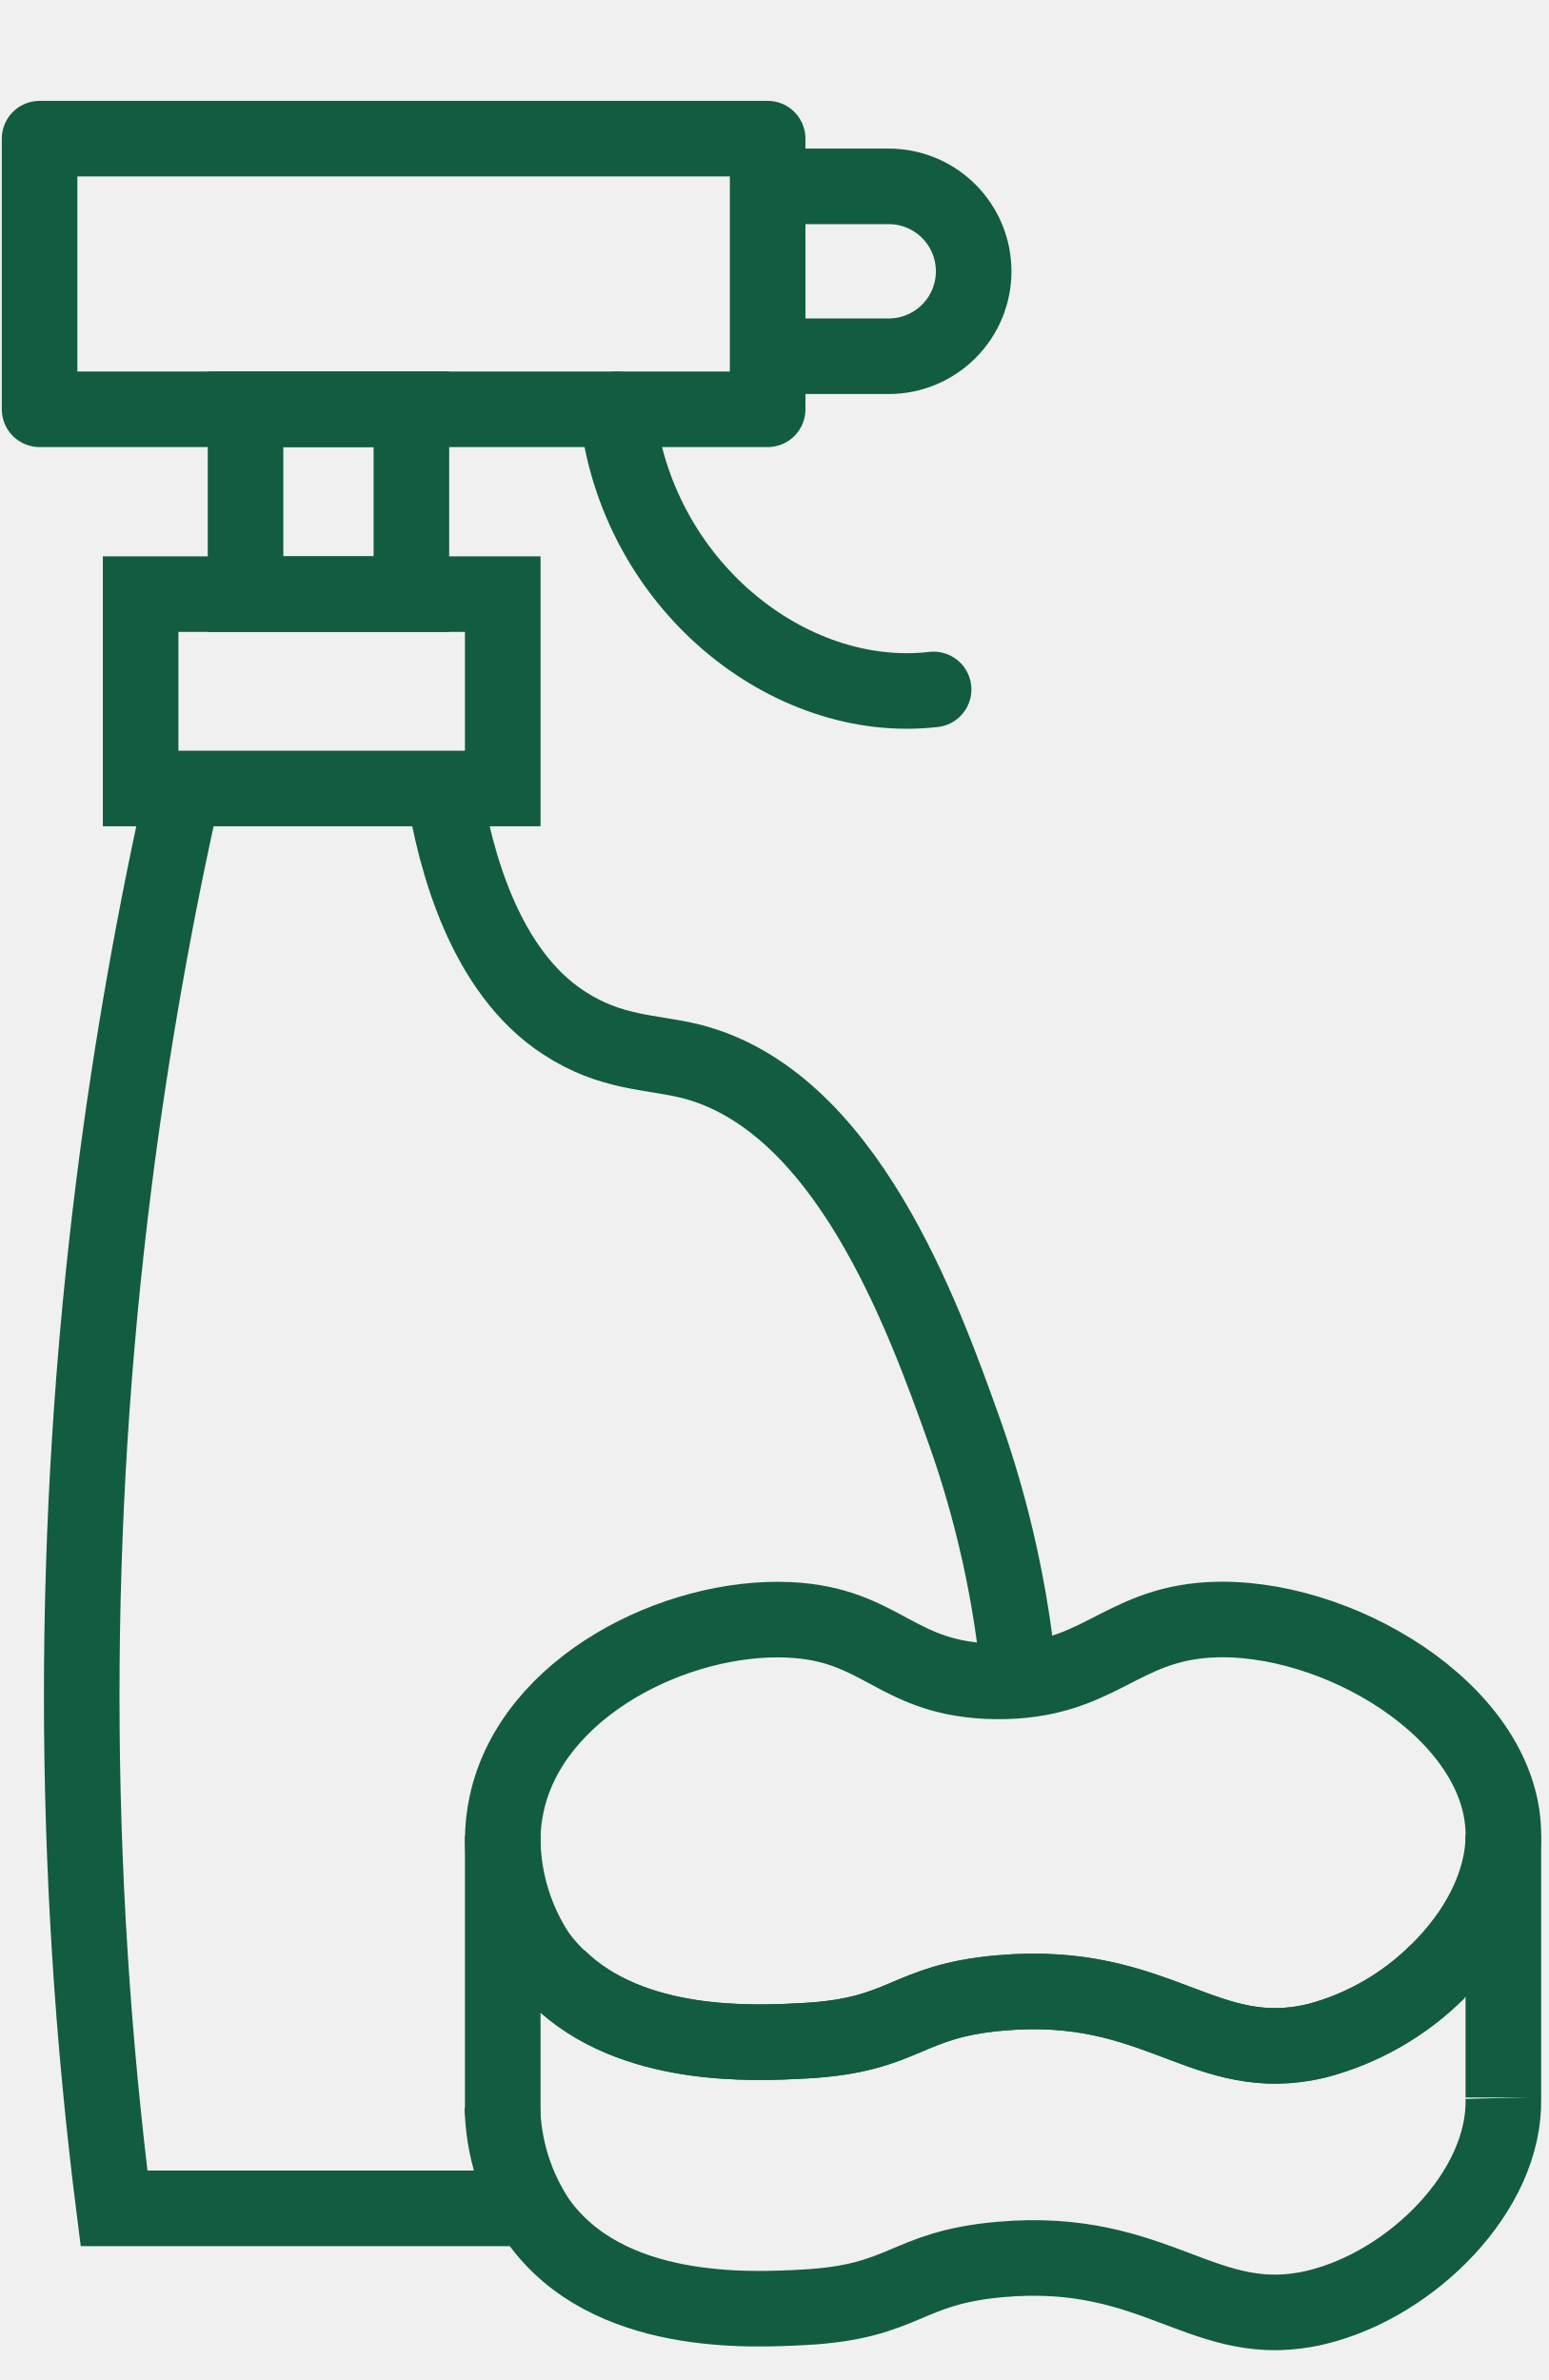
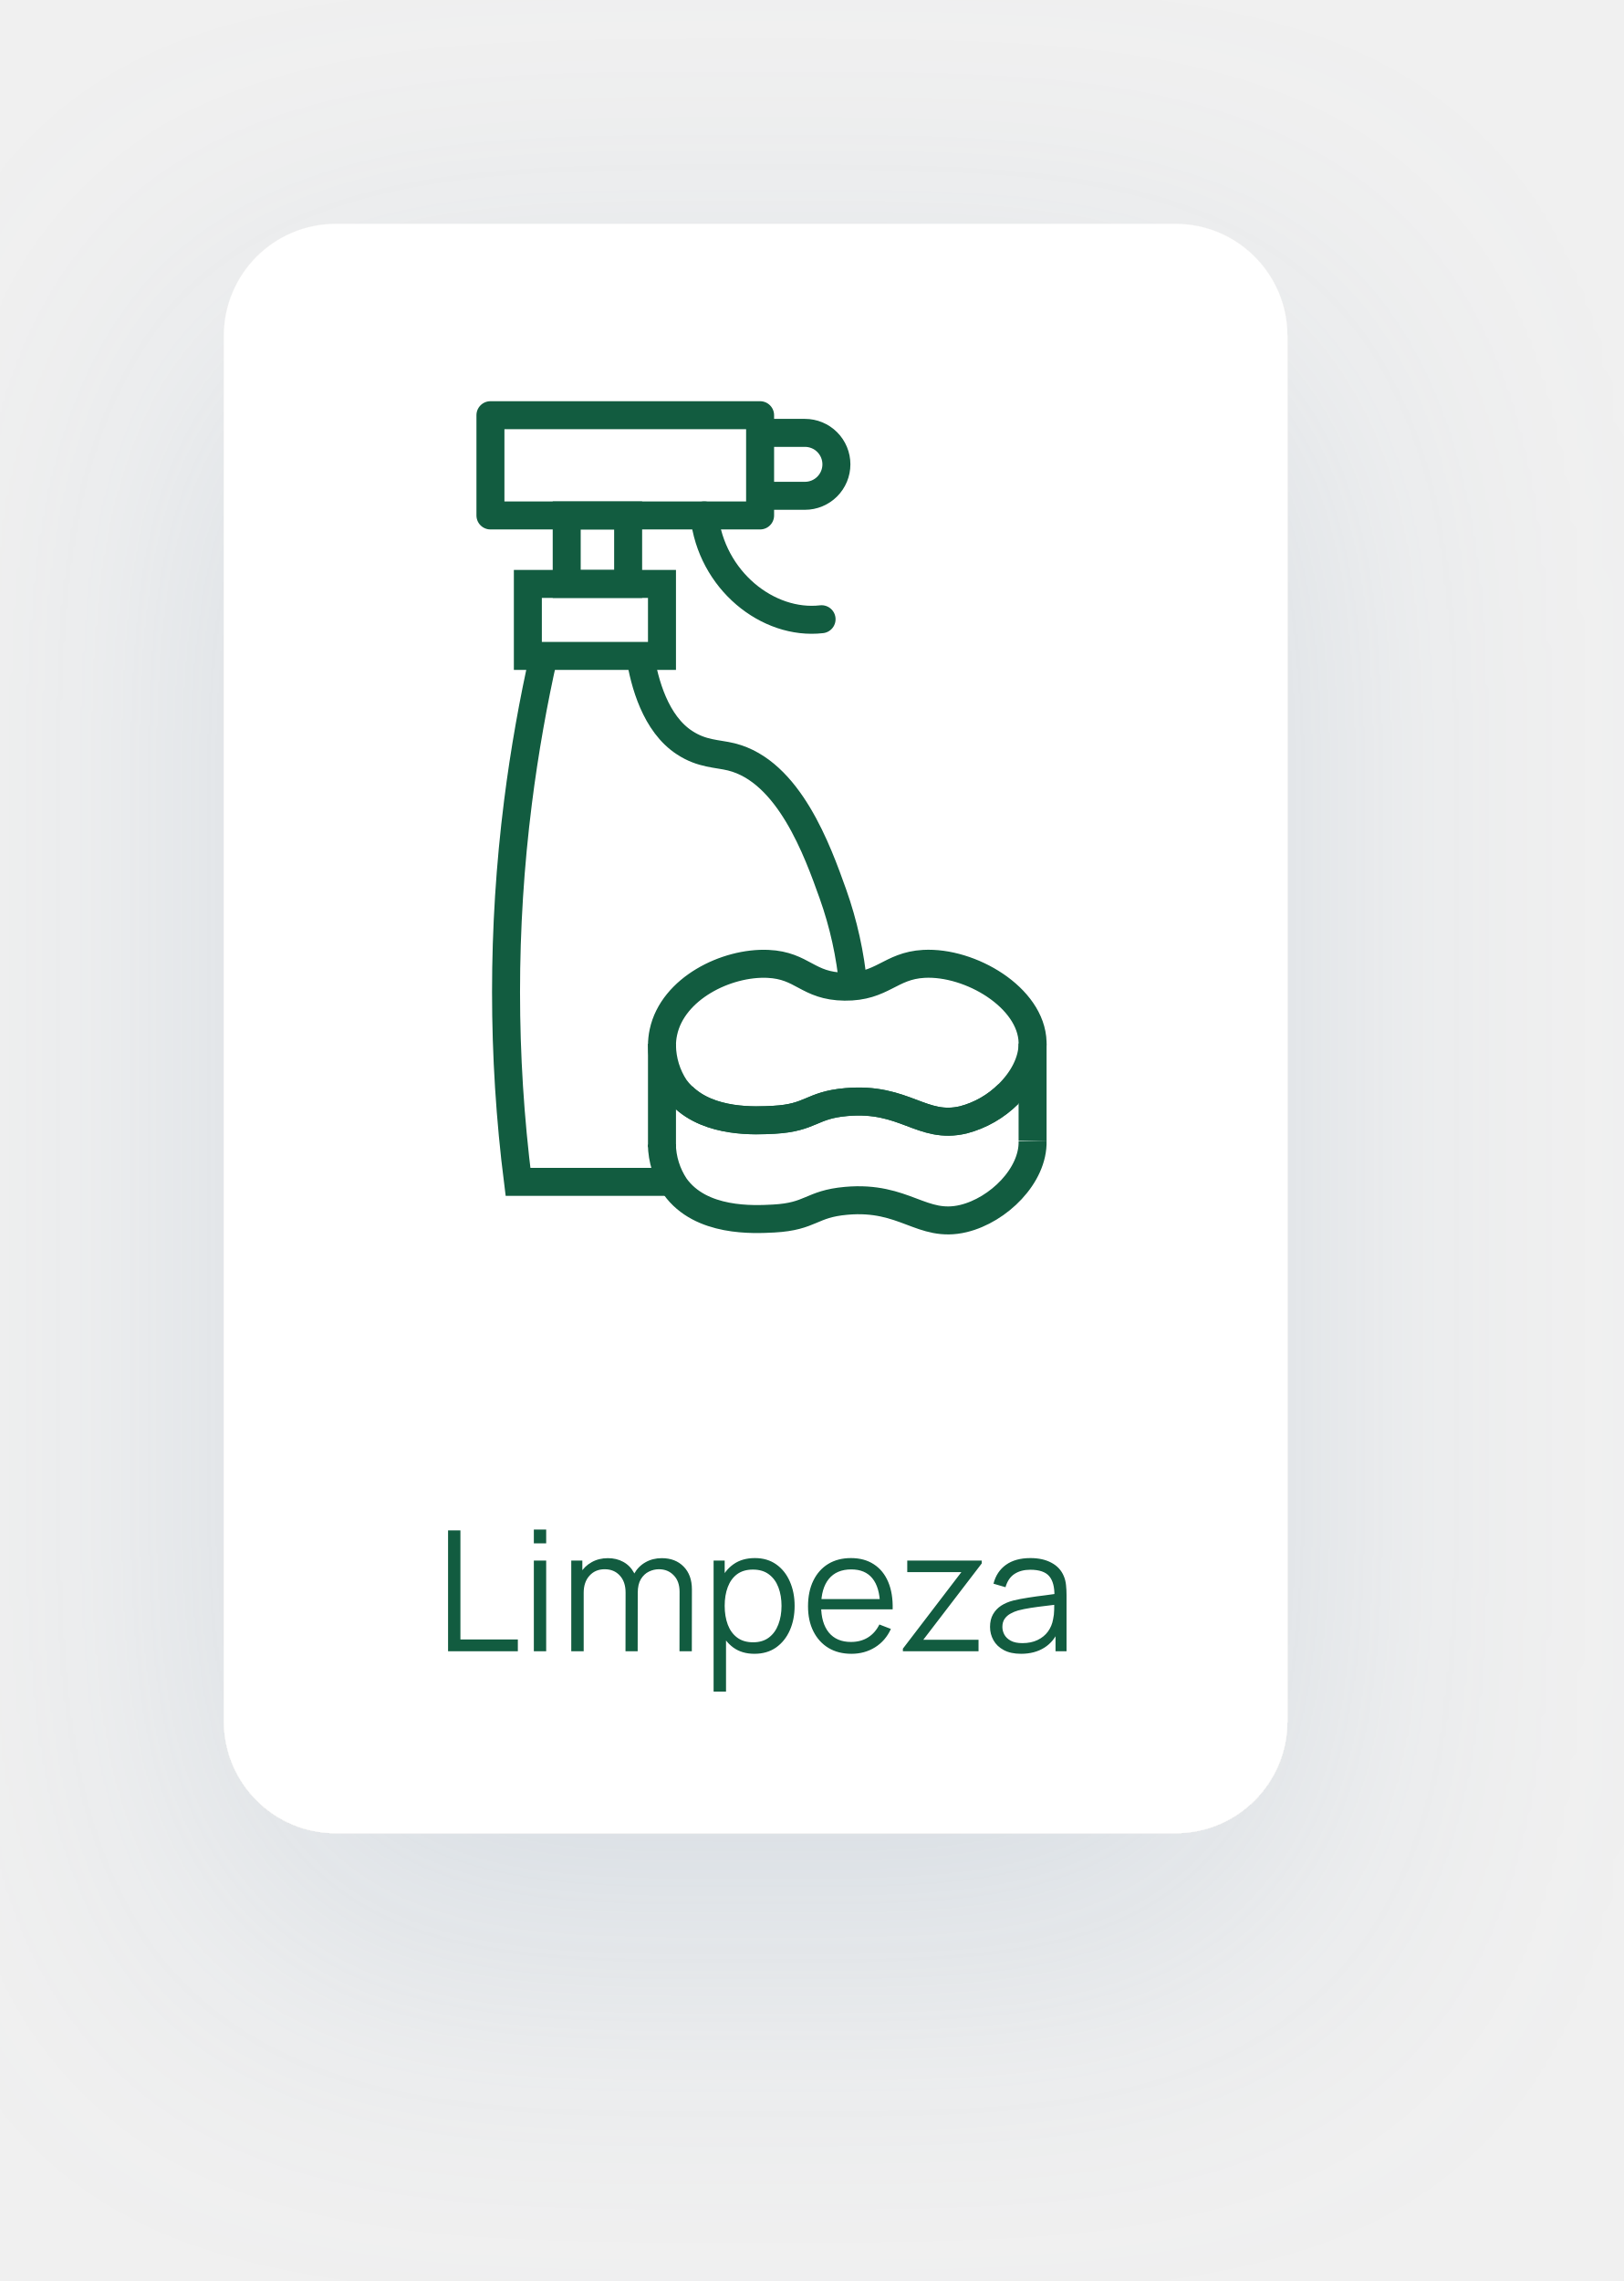
- <svg xmlns="http://www.w3.org/2000/svg" width="41" height="63" viewBox="0 0 41 63" fill="none">
-   <path d="M4.851 20.875C4.134 24.034 3.476 27.685 3.018 31.316C1.878 40.327 1.878 49.445 3.018 58.456H14.051" stroke="#125C40" stroke-width="2" stroke-miterlimit="10" />
-   <path d="M11.746 20.875C12.05 22.79 12.835 25.721 14.931 27.078C16.172 27.89 17.239 27.837 18.258 28.086C22.383 29.108 24.426 34.81 25.521 37.875C26.279 40.007 26.769 42.225 26.98 44.479" stroke="#125C40" stroke-width="2" stroke-miterlimit="10" />
-   <path d="M13.307 15.727H3.722V20.872H13.307V15.727Z" stroke="#125C40" stroke-width="2" stroke-miterlimit="10" />
-   <path d="M10.889 10.834H6.499V15.727H10.889V10.834Z" stroke="#125C40" stroke-width="2" stroke-miterlimit="10" />
-   <path d="M20.319 3.67H1.048V10.834H20.319V3.67Z" stroke="#125C40" stroke-width="2" stroke-miterlimit="10" stroke-linejoin="round" />
-   <path d="M20.319 4.933H23.523C24.119 4.933 24.691 5.169 25.113 5.591C25.535 6.013 25.772 6.585 25.772 7.181C25.772 7.778 25.535 8.35 25.113 8.771C24.691 9.193 24.119 9.43 23.523 9.43H20.319" stroke="#125C40" stroke-width="2" stroke-miterlimit="10" />
-   <path d="M16.33 10.834C16.82 15.473 20.885 18.693 24.712 18.25" stroke="#125C40" stroke-width="2" stroke-miterlimit="10" stroke-linecap="round" />
-   <path d="M39.792 48.476V48.57C39.792 49.88 39.085 51.171 38.05 52.188C37.164 53.07 36.061 53.702 34.852 54.021C31.876 54.736 30.661 52.382 26.47 52.756C23.934 52.981 23.992 53.875 21.291 54.021C19.981 54.092 16.712 54.267 14.758 52.334C14.566 52.149 14.391 51.947 14.234 51.732C13.645 50.837 13.323 49.793 13.307 48.722C13.306 48.398 13.34 48.075 13.409 47.758C14.074 44.641 17.907 42.745 20.877 42.878C23.384 42.991 23.693 44.473 26.36 44.507C29.071 44.536 29.605 43.012 32.02 42.878C35.344 42.697 39.703 45.283 39.792 48.476Z" stroke="#125C40" stroke-width="2" stroke-miterlimit="10" />
-   <path d="M14.766 52.332C16.72 54.265 20.005 54.089 21.299 54.019C24 53.872 23.942 52.971 26.477 52.754C30.669 52.379 31.876 54.734 34.86 54.019C36.069 53.7 37.172 53.067 38.058 52.185" stroke="#125C40" stroke-width="2" stroke-miterlimit="10" />
-   <path d="M39.792 55.533C39.858 58 37.356 60.47 34.852 61.075C31.876 61.791 30.661 59.436 26.47 59.81C23.934 60.036 23.992 60.929 21.291 61.075C19.863 61.151 16.078 61.356 14.242 58.786C13.647 57.892 13.32 56.847 13.299 55.774" stroke="#125C40" stroke-width="2" stroke-miterlimit="10" />
-   <path d="M39.792 55.522V48.57" stroke="#125C40" stroke-width="2" stroke-miterlimit="10" />
-   <path d="M13.307 55.975V48.589" stroke="#125C40" stroke-width="2" stroke-miterlimit="10" />
+ <svg xmlns="http://www.w3.org/2000/svg" width="116" height="163" viewBox="0 0 116 163" fill="none">
+   <g filter="url(#filter0_d_0_1)">
+     <rect x="16" y="16" width="76" height="115" rx="8" fill="white" />
+   </g>
+   <path d="M32.02 118V109.36H32.903V117.154H37.007V118H32.02ZM38.15 110.29V109.3H39.032V110.29H38.15ZM38.15 118V111.52H39.032V118H38.15ZM48.558 118L48.564 113.746C48.564 113.246 48.424 112.854 48.144 112.57C47.868 112.282 47.516 112.138 47.088 112.138C46.844 112.138 46.606 112.194 46.374 112.306C46.142 112.418 45.95 112.598 45.798 112.846C45.65 113.094 45.576 113.418 45.576 113.818L45.054 113.668C45.042 113.204 45.132 112.798 45.324 112.45C45.52 112.102 45.788 111.832 46.128 111.64C46.472 111.444 46.86 111.346 47.292 111.346C47.944 111.346 48.466 111.548 48.858 111.952C49.25 112.352 49.446 112.894 49.446 113.578L49.44 118H48.558ZM40.824 118V111.52H41.616V113.116H41.712V118H40.824ZM44.7 118L44.706 113.806C44.706 113.29 44.568 112.884 44.292 112.588C44.02 112.288 43.66 112.138 43.212 112.138C42.764 112.138 42.402 112.292 42.126 112.6C41.85 112.904 41.712 113.31 41.712 113.818L41.184 113.53C41.184 113.114 41.282 112.742 41.478 112.414C41.674 112.082 41.942 111.822 42.282 111.634C42.622 111.442 43.008 111.346 43.44 111.346C43.852 111.346 44.218 111.434 44.538 111.61C44.862 111.786 45.116 112.042 45.3 112.378C45.484 112.714 45.576 113.122 45.576 113.602L45.57 118H44.7ZM53.912 118.18C53.316 118.18 52.812 118.03 52.4 117.73C51.988 117.426 51.676 117.016 51.464 116.5C51.252 115.98 51.146 115.398 51.146 114.754C51.146 114.098 51.252 113.514 51.464 113.002C51.68 112.486 51.996 112.08 52.412 111.784C52.828 111.488 53.34 111.34 53.948 111.34C54.54 111.34 55.048 111.49 55.472 111.79C55.896 112.09 56.22 112.498 56.444 113.014C56.672 113.53 56.786 114.11 56.786 114.754C56.786 115.402 56.672 115.984 56.444 116.5C56.216 117.016 55.888 117.426 55.46 117.73C55.032 118.03 54.516 118.18 53.912 118.18ZM50.996 120.88V111.52H51.788V116.398H51.884V120.88H50.996ZM53.822 117.358C54.274 117.358 54.65 117.244 54.95 117.016C55.25 116.788 55.474 116.478 55.622 116.086C55.774 115.69 55.85 115.246 55.85 114.754C55.85 114.266 55.776 113.826 55.628 113.434C55.48 113.042 55.254 112.732 54.95 112.504C54.65 112.276 54.268 112.162 53.804 112.162C53.352 112.162 52.976 112.272 52.676 112.492C52.38 112.712 52.158 113.018 52.01 113.41C51.862 113.798 51.788 114.246 51.788 114.754C51.788 115.254 51.862 115.702 52.01 116.098C52.158 116.49 52.382 116.798 52.682 117.022C52.982 117.246 53.362 117.358 53.822 117.358ZM60.846 118.18C60.214 118.18 59.666 118.04 59.202 117.76C58.742 117.48 58.384 117.086 58.128 116.578C57.872 116.07 57.744 115.474 57.744 114.79C57.744 114.082 57.87 113.47 58.122 112.954C58.374 112.438 58.728 112.04 59.184 111.76C59.644 111.48 60.186 111.34 60.81 111.34C61.45 111.34 61.996 111.488 62.448 111.784C62.9 112.076 63.242 112.496 63.474 113.044C63.706 113.592 63.812 114.246 63.792 115.006H62.892V114.694C62.876 113.854 62.694 113.22 62.346 112.792C62.002 112.364 61.498 112.15 60.834 112.15C60.138 112.15 59.604 112.376 59.232 112.828C58.864 113.28 58.68 113.924 58.68 114.76C58.68 115.576 58.864 116.21 59.232 116.662C59.604 117.11 60.13 117.334 60.81 117.334C61.274 117.334 61.678 117.228 62.022 117.016C62.37 116.8 62.644 116.49 62.844 116.086L63.666 116.404C63.41 116.968 63.032 117.406 62.532 117.718C62.036 118.026 61.474 118.18 60.846 118.18ZM58.368 115.006V114.268H63.318V115.006H58.368ZM64.523 118V117.814L68.705 112.342H64.835V111.52H70.157V111.724L65.981 117.178H69.929V118H64.523ZM72.966 118.18C72.478 118.18 72.067 118.092 71.736 117.916C71.407 117.74 71.162 117.506 70.998 117.214C70.834 116.922 70.751 116.604 70.751 116.26C70.751 115.908 70.822 115.608 70.962 115.36C71.106 115.108 71.299 114.902 71.543 114.742C71.791 114.582 72.078 114.46 72.401 114.376C72.73 114.296 73.091 114.226 73.487 114.166C73.888 114.102 74.278 114.048 74.657 114.004C75.041 113.956 75.377 113.91 75.665 113.866L75.353 114.058C75.365 113.418 75.242 112.944 74.981 112.636C74.722 112.328 74.269 112.174 73.626 112.174C73.181 112.174 72.805 112.274 72.498 112.474C72.194 112.674 71.98 112.99 71.856 113.422L70.998 113.17C71.145 112.59 71.444 112.14 71.891 111.82C72.34 111.5 72.921 111.34 73.638 111.34C74.23 111.34 74.731 111.452 75.144 111.676C75.559 111.896 75.853 112.216 76.025 112.636C76.106 112.824 76.157 113.034 76.181 113.266C76.206 113.498 76.218 113.734 76.218 113.974V118H75.431V116.374L75.659 116.47C75.439 117.026 75.097 117.45 74.633 117.742C74.169 118.034 73.614 118.18 72.966 118.18ZM73.067 117.418C73.48 117.418 73.84 117.344 74.147 117.196C74.456 117.048 74.704 116.846 74.891 116.59C75.079 116.33 75.201 116.038 75.257 115.714C75.305 115.506 75.332 115.278 75.335 115.03C75.34 114.778 75.341 114.59 75.341 114.466L75.677 114.64C75.377 114.68 75.052 114.72 74.7 114.76C74.352 114.8 74.007 114.846 73.668 114.898C73.332 114.95 73.028 115.012 72.755 115.084C72.572 115.136 72.394 115.21 72.222 115.306C72.049 115.398 71.907 115.522 71.796 115.678C71.688 115.834 71.633 116.028 71.633 116.26C71.633 116.448 71.68 116.63 71.772 116.806C71.868 116.982 72.019 117.128 72.228 117.244C72.439 117.36 72.719 117.418 73.067 117.418Z" fill="#125C40" />
+   <path d="M38.851 46.874C38.134 50.034 37.476 53.685 37.018 57.316C35.878 66.327 35.878 75.445 37.018 84.456H48.051" stroke="#125C40" stroke-width="2" stroke-miterlimit="10" />
+   <path d="M45.746 46.874C46.05 48.789 46.835 51.721 48.931 53.077C50.172 53.889 51.239 53.837 52.258 54.086C56.383 55.108 58.426 60.81 59.521 63.875C60.279 66.007 60.769 68.225 60.98 70.478" stroke="#125C40" stroke-width="2" stroke-miterlimit="10" />
+   <path d="M47.307 41.727H37.722V46.872H47.307V41.727Z" stroke="#125C40" stroke-width="2" stroke-miterlimit="10" />
+   <path d="M44.889 36.834H40.499V41.727H44.889V36.834Z" stroke="#125C40" stroke-width="2" stroke-miterlimit="10" />
+   <path d="M54.319 29.67H35.048V36.834H54.319V29.67Z" stroke="#125C40" stroke-width="2" stroke-miterlimit="10" stroke-linejoin="round" />
+   <path d="M54.319 30.933H57.523C58.119 30.933 58.691 31.169 59.113 31.591C59.535 32.013 59.772 32.585 59.772 33.181C59.772 33.778 59.535 34.35 59.113 34.772C58.691 35.193 58.119 35.43 57.523 35.43H54.319" stroke="#125C40" stroke-width="2" stroke-miterlimit="10" />
+   <path d="M50.33 36.834C50.82 41.473 54.885 44.692 58.712 44.25" stroke="#125C40" stroke-width="2" stroke-miterlimit="10" stroke-linecap="round" />
+   <path d="M73.792 74.476V74.57C73.792 75.88 73.085 77.171 72.05 78.188C71.164 79.07 70.061 79.702 68.852 80.021C65.876 80.736 64.661 78.382 60.47 78.756C57.934 78.981 57.992 79.875 55.291 80.021C53.981 80.092 50.712 80.267 48.758 78.334C48.566 78.149 48.391 77.947 48.234 77.732C47.645 76.837 47.324 75.793 47.307 74.722C47.306 74.398 47.34 74.075 47.409 73.758C48.074 70.641 51.907 68.745 54.877 68.878C57.384 68.991 57.693 70.473 60.36 70.507C63.071 70.536 63.605 69.012 66.02 68.878C69.344 68.697 73.703 71.283 73.792 74.476Z" stroke="#125C40" stroke-width="2" stroke-miterlimit="10" />
+   <path d="M48.766 78.332C50.72 80.265 54.005 80.089 55.299 80.019C57.999 79.872 57.942 78.971 60.477 78.754C64.669 78.379 65.876 80.734 68.86 80.019C70.069 79.7 71.172 79.067 72.058 78.185" stroke="#125C40" stroke-width="2" stroke-miterlimit="10" />
+   <path d="M73.792 81.533C73.858 84 71.356 86.47 68.852 87.076C65.876 87.791 64.661 85.436 60.47 85.81C57.934 86.036 57.992 86.929 55.291 87.076C53.864 87.151 50.078 87.356 48.242 84.786C47.647 83.892 47.32 82.847 47.299 81.774" stroke="#125C40" stroke-width="2" stroke-miterlimit="10" />
+   <path d="M73.792 81.522V74.57" stroke="#125C40" stroke-width="2" stroke-miterlimit="10" />
+   <path d="M47.307 81.975V74.588" stroke="#125C40" stroke-width="2" stroke-miterlimit="10" />
+   <defs>
+     <filter id="filter0_d_0_1" x="-8" y="0" width="124" height="163" filterUnits="userSpaceOnUse" color-interpolation-filters="sRGB">
+       <feFlood flood-opacity="0" result="BackgroundImageFix" />
+       <feColorMatrix in="SourceAlpha" type="matrix" values="0 0 0 0 0 0 0 0 0 0 0 0 0 0 0 0 0 0 127 0" result="hardAlpha" />
+       <feOffset dy="8" />
+       <feGaussianBlur stdDeviation="12" />
+       <feComposite in2="hardAlpha" operator="out" />
+       <feColorMatrix type="matrix" values="0 0 0 0 0.439 0 0 0 0 0.565 0 0 0 0 0.69 0 0 0 0.2 0" />
+       <feBlend mode="normal" in2="BackgroundImageFix" result="effect1_dropShadow_0_1" />
+       <feBlend mode="normal" in="SourceGraphic" in2="effect1_dropShadow_0_1" result="shape" />
+     </filter>
+   </defs>
</svg>
